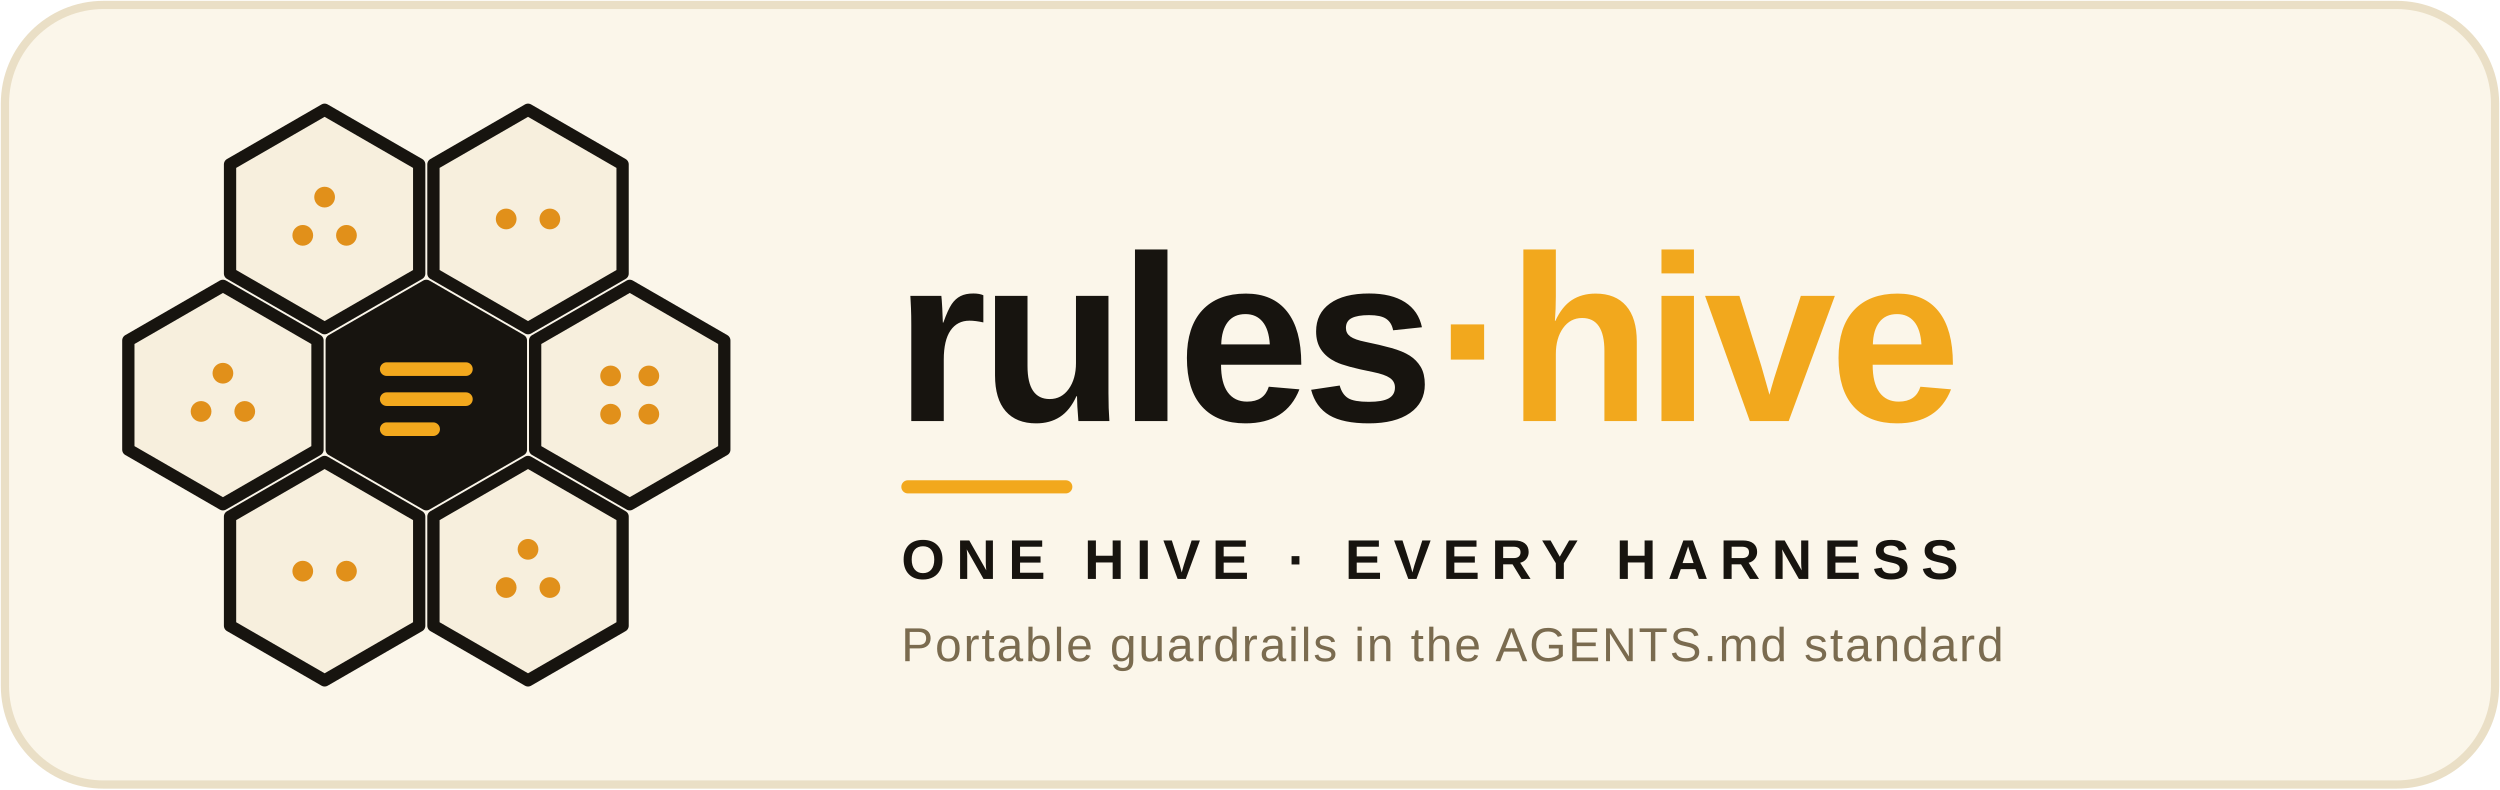
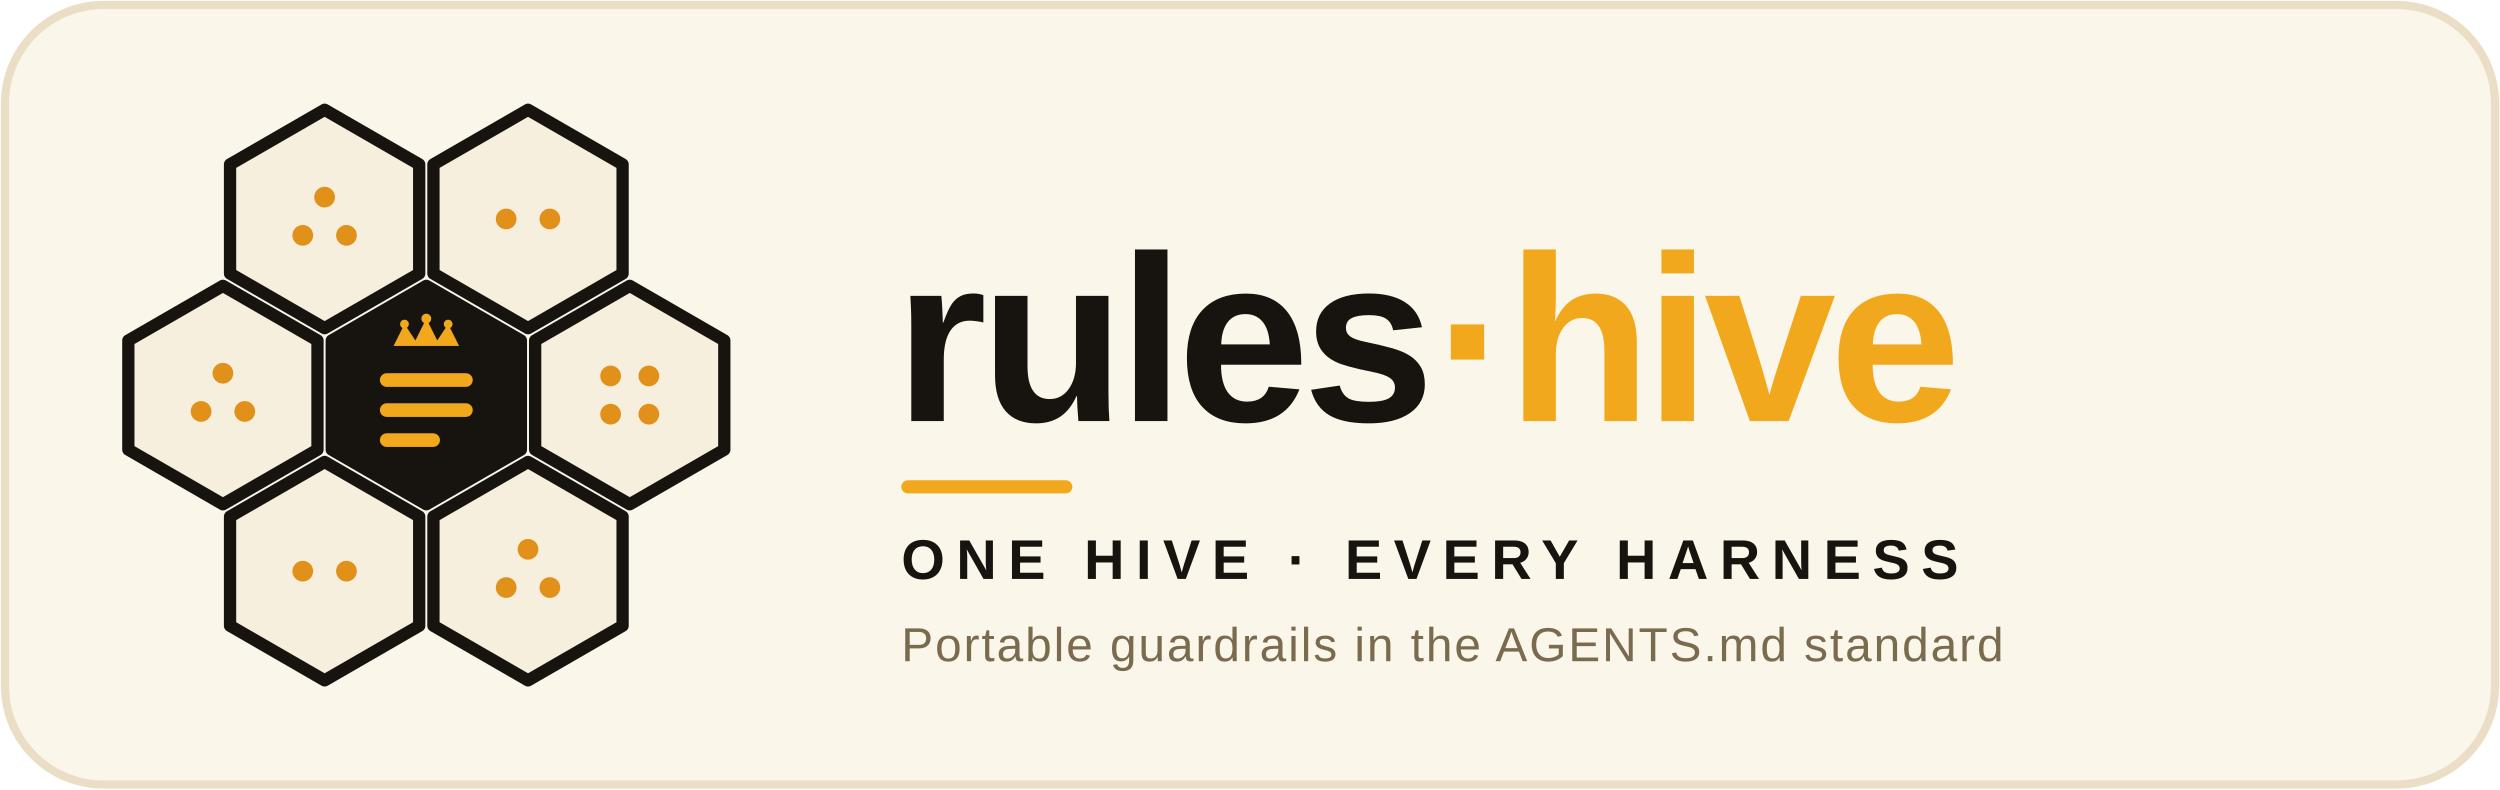
<svg xmlns="http://www.w3.org/2000/svg" viewBox="0 0 760 240" role="img" aria-label="rules-hive — portable agent instructions">
  <rect x="1.5" y="1.5" width="757" height="237" rx="30" fill="#FBF6EA" stroke="#EADFC6" stroke-width="2.5" />
  <g transform="translate(30,20.5) scale(0.83)">
    <g fill="#F7EFDD" stroke="#17140F" stroke-width="4.5" stroke-linejoin="round">
      <polygon transform="translate(82.75,55.5)" points="34.64,20 0,40 -34.64,20 -34.64,-20 0,-40 34.64,-20" />
      <polygon transform="translate(157.25,55.5)" points="34.64,20 0,40 -34.64,20 -34.64,-20 0,-40 34.64,-20" />
      <polygon transform="translate(194.5,120)" points="34.64,20 0,40 -34.64,20 -34.64,-20 0,-40 34.64,-20" />
      <polygon transform="translate(157.25,184.5)" points="34.64,20 0,40 -34.64,20 -34.64,-20 0,-40 34.64,-20" />
      <polygon transform="translate(82.75,184.5)" points="34.64,20 0,40 -34.64,20 -34.64,-20 0,-40 34.64,-20" />
      <polygon transform="translate(45.5,120)" points="34.64,20 0,40 -34.64,20 -34.64,-20 0,-40 34.64,-20" />
    </g>
    <g fill="#E1901A">
      <circle cx="82.75" cy="47.5" r="3.8" />
      <circle cx="74.75" cy="61.5" r="3.8" />
      <circle cx="90.75" cy="61.5" r="3.8" />
      <circle cx="149.25" cy="55.5" r="3.8" />
      <circle cx="165.25" cy="55.5" r="3.8" />
      <circle cx="187.5" cy="113" r="3.8" />
      <circle cx="201.5" cy="113" r="3.8" />
      <circle cx="187.5" cy="127" r="3.8" />
      <circle cx="201.5" cy="127" r="3.8" />
      <circle cx="157.25" cy="176.5" r="3.8" />
      <circle cx="149.25" cy="190.5" r="3.8" />
      <circle cx="165.25" cy="190.5" r="3.8" />
      <circle cx="74.75" cy="184.5" r="3.8" />
      <circle cx="90.75" cy="184.5" r="3.8" />
      <circle cx="45.5" cy="112" r="3.8" />
      <circle cx="37.5" cy="126" r="3.8" />
      <circle cx="53.5" cy="126" r="3.8" />
    </g>
    <polygon transform="translate(120,120)" points="34.64,20 0,40 -34.64,20 -34.64,-20 0,-40 34.64,-20" fill="#17140F" stroke="#17140F" stroke-width="4.5" stroke-linejoin="round" />
-     <rect x="103" y="108" width="34" height="5" rx="2.5" fill="#F2A81D" />
-     <rect x="103" y="119" width="34" height="5" rx="2.5" fill="#F2A81D" />
-     <rect x="103" y="130" width="22" height="5" rx="2.5" fill="#F2A81D" />
+     <path d="M108,102 L112,94 L116,100 L120,92 L124,100 L128,94 L132,102 Z" fill="#F2A81D" />
+     <circle cx="112" cy="94" r="1.6" fill="#F2A81D" />
+     <circle cx="120" cy="92" r="1.8" fill="#F2A81D" />
+     <circle cx="128" cy="94" r="1.6" fill="#F2A81D" />
+     <rect x="103" y="112" width="34" height="5" rx="2.5" fill="#F2A81D" />
+     <rect x="103" y="123" width="34" height="5" rx="2.5" fill="#F2A81D" />
+     <rect x="103" y="134" width="22" height="5" rx="2.5" fill="#F2A81D" />
  </g>
  <g font-family="'Poppins','Futura','Century Gothic','Trebuchet MS','Helvetica Neue',Arial,sans-serif">
    <text x="272" y="128" font-size="72" font-weight="800" letter-spacing="-2" fill="#17140F">rules<tspan fill="#F2A81D">·hive</tspan>
    </text>
    <rect x="274" y="146" width="52" height="4" rx="2" fill="#F2A81D" />
    <text x="274" y="176" font-size="17" font-weight="700" letter-spacing="3.5" fill="#17140F">ONE HIVE · EVERY HARNESS</text>
    <text x="274" y="201" font-size="14.5" font-weight="500" letter-spacing="0.6" fill="#7A6B4F">Portable guardrails in the AGENTS.md standard</text>
  </g>
</svg>
